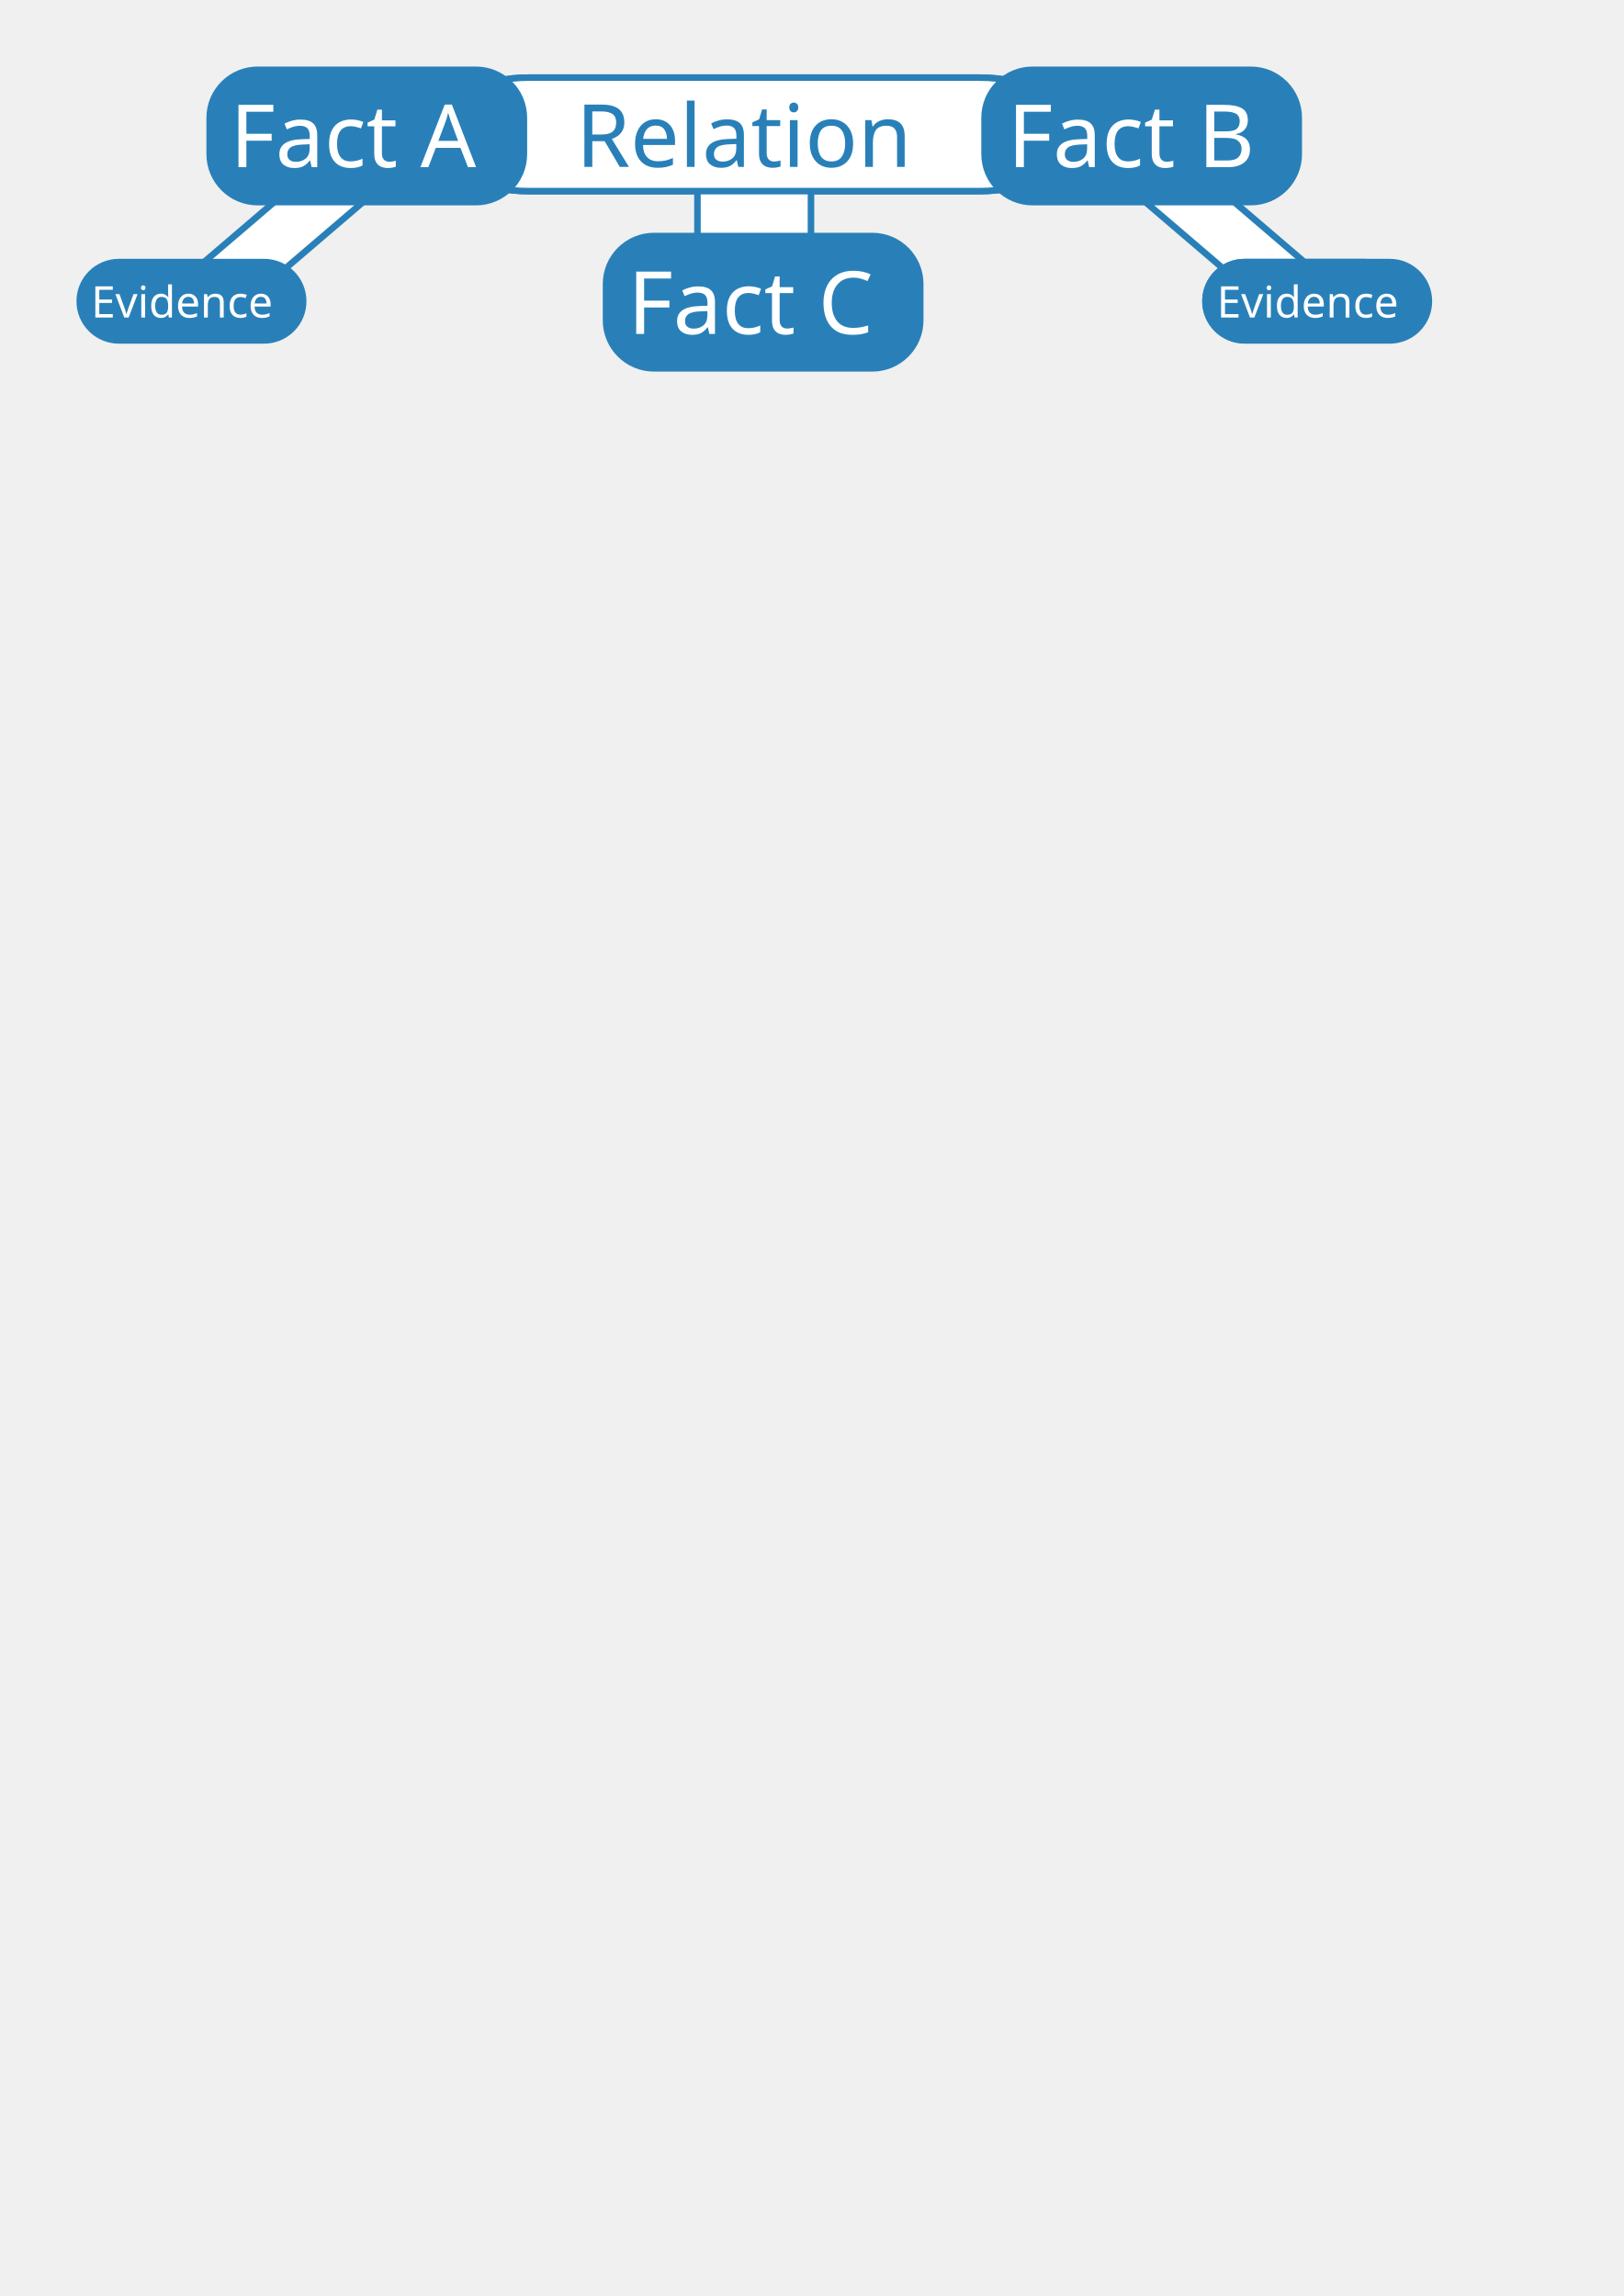
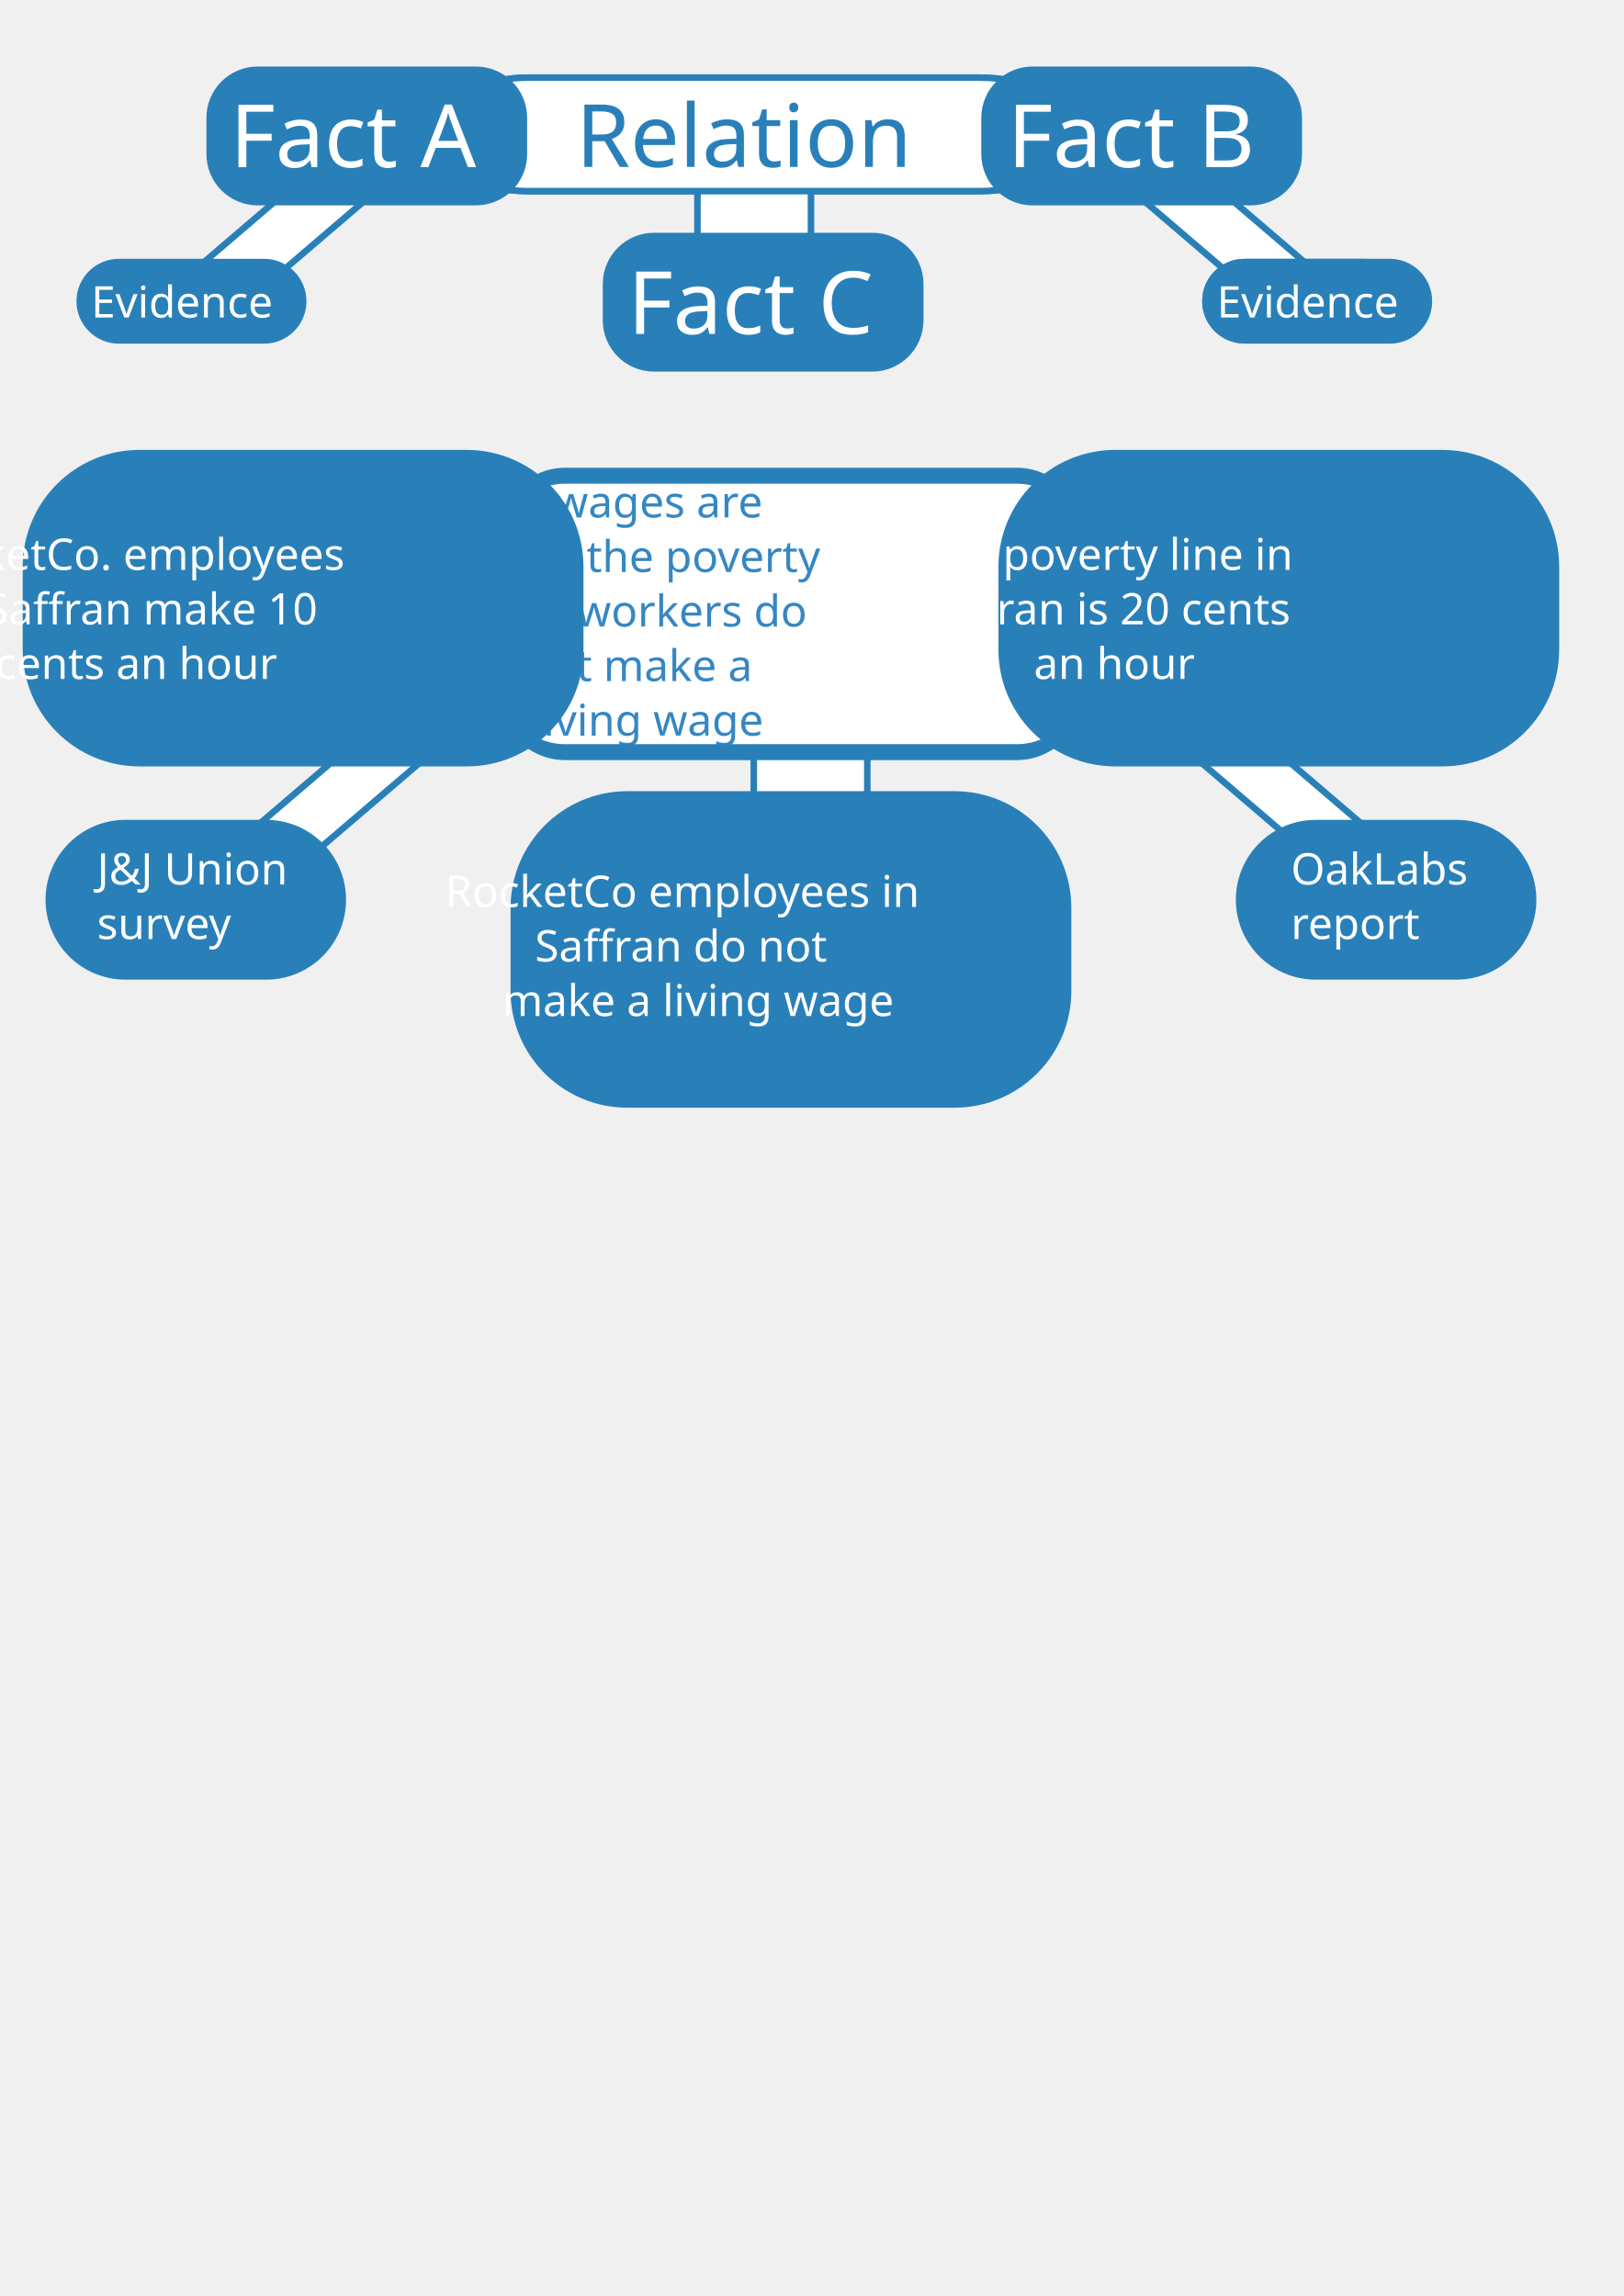
<svg xmlns="http://www.w3.org/2000/svg" width="744.094" height="1052.362" id="svg2" version="1.1">
  <defs id="defs4">
    </defs>
  <g id="layer1">
    <g id="g4265" transform="translate(1.428571,-67.14286)">
      <g transform="translate(4.285714,-92.85714)" id="g4014">
        <g id="g3943" transform="translate(1.071419,0)">
-           <g id="g4348" transform="translate(-2.857143,-27.14286)">
-             <g id="g4138" transform="translate(-20,97.85714)">
-               <g id="g4109">
-                 <path id="path3923" d="m 109.312,209.632 69.011,-59.045 c 3.286,-2.811 7.313,-4.887 11.613,-5.342 10e-6,0 10e-6,0 10e-6,0 3.403,-0.36 7.129,0.522 9.354,3.122 0,0 1e-5,1e-5 1e-5,1e-5 l 1.673,1.956 c 2.225,2.6 2.52,6.418 1.637,9.725 0,0 0,0 0,0 -1.115,4.178 -3.789,7.836 -7.075,10.647 l -69.011,59.045 c -3.286,2.811 -7.313,4.887 -11.613,5.342 0,0 -10e-6,0 -10e-6,0 -3.403,0.36 -7.129,-0.522 -9.354,-3.122 l -1.673,-1.956 c 0,0 -1e-5,-1e-5 -1e-5,-1e-5 -2.225,-2.6 -2.52,-6.418 -1.637,-9.725 1.115,-4.178 3.789,-7.836 7.075,-10.647 z" style="fill:#ffffff;fill-opacity:1;stroke:#2980b9;stroke-width:3;stroke-linecap:round;stroke-linejoin:round;stroke-miterlimit:4;stroke-opacity:1;stroke-dasharray:none" />
-                 <path style="fill:#ffffff;fill-opacity:1;stroke:#2980b9;stroke-width:3;stroke-linecap:round;stroke-linejoin:round;stroke-miterlimit:4;stroke-opacity:1;stroke-dasharray:none" d="m 614.098,209.632 -69.011,-59.045 c -3.286,-2.811 -7.313,-4.887 -11.613,-5.342 -10e-6,-1e-5 -10e-6,-1e-5 -10e-6,-1e-5 -3.403,-0.36 -7.129,0.522 -9.354,3.122 0,1e-5 0,1e-5 0,1e-5 l -1.673,1.956 c -2.225,2.6 -2.52,6.418 -1.637,9.725 0,0 0,0 0,0 1.115,4.178 3.789,7.836 7.075,10.647 l 69.011,59.045 c 3.286,2.811 7.313,4.887 11.613,5.342 10e-6,0 10e-6,0 2e-5,0 3.403,0.36 7.129,-0.522 9.354,-3.122 l 1.673,-1.956 10e-6,-1e-5 c 2.225,-2.6 2.52,-6.418 1.637,-9.725 -1.115,-4.178 -3.789,-7.836 -7.075,-10.647 z" id="path3927" />
-                 <rect ry="17.857" y="209.413" x="568.491" height="35.714" width="90.714" id="rect3866" style="fill:#2980b9;fill-opacity:1;stroke:#2980b9;stroke-width:3;stroke-linecap:round;stroke-linejoin:round;stroke-miterlimit:4;stroke-opacity:1;stroke-dasharray:none" />
-                 <rect style="fill:#2980b9;fill-opacity:1;stroke:#2980b9;stroke-width:3.184;stroke-linecap:round;stroke-linejoin:round;stroke-miterlimit:4;stroke-opacity:1;stroke-dasharray:none" id="rect3864" width="102.214" height="35.714" x="52.705" y="209.505" ry="17.857" />
-                 <text id="text3967" y="234.818" x="57.836" style="font-size:20px;font-style:normal;font-weight:normal;line-height:125%;letter-spacing:0px;word-spacing:0px;fill:#ffffff;fill-opacity:1;stroke:none;font-family:Sans" xml:space="preserve">
-                   <tspan y="234.818" x="57.836" id="tspan3969">Evidence</tspan>
-                 </text>
-                 <rect ry="17.857" y="209.505" x="568.583" height="35.714" width="102.214" id="rect3960" style="fill:#2980b9;fill-opacity:1;stroke:#2980b9;stroke-width:3.184;stroke-linecap:round;stroke-linejoin:round;stroke-miterlimit:4;stroke-opacity:1;stroke-dasharray:none" />
-                 <text id="text3971" y="234.818" x="573.714" style="font-size:20px;font-style:normal;font-weight:normal;line-height:125%;letter-spacing:0px;word-spacing:0px;fill:#ffffff;fill-opacity:1;stroke:none;font-family:Sans" xml:space="preserve">
-                   <tspan y="234.818" x="573.714" id="tspan3973">Evidence</tspan>
-                 </text>
-                 <path id="rect3847" d="m 258.229,124.866 206.952,0 c 9.727,0 19.654,1.9 28.021,6.862 1e-5,0 1e-5,1e-5 1e-5,1e-5 3.259,1.933 6.273,4.373 8.469,7.462 0,1e-5 0,1e-5 10e-6,2e-5 1.898,2.67 3.102,5.881 3.102,9.157 l 0,5.06 c 0,3.276 -1.204,6.487 -3.102,9.157 -2.195,3.089 -5.209,5.529 -8.469,7.462 -8.366,4.962 -18.294,6.862 -28.021,6.862 l -206.952,0 c -9.727,0 -19.654,-1.9 -28.021,-6.862 -1e-5,-1e-5 -2e-5,-1e-5 -3e-5,-2e-5 -3.259,-1.933 -6.273,-4.373 -8.469,-7.462 -1.898,-2.67 -3.102,-5.881 -3.102,-9.157 l 0,-5.06 c 0,-3.276 1.204,-6.487 3.102,-9.157 0,-1e-5 1e-5,-2e-5 1e-5,-3e-5 2.195,-3.089 5.209,-5.529 8.469,-7.462 1e-5,-1e-5 2e-5,-1e-5 3e-5,-2e-5 8.366,-4.962 18.294,-6.862 28.021,-6.862 z" style="fill:#ffffff;fill-opacity:1;stroke:#2980b9;stroke-width:3;stroke-linecap:round;stroke-linejoin:round;stroke-miterlimit:4;stroke-opacity:1;stroke-dasharray:none" />
-                 <path id="path4183" d="m 387.717,176.545 0,64.261 c 0,1.746 -0.745,3.434 -1.84,4.794 -1.339,1.663 -3.131,2.916 -5.023,3.907 0,10e-6 0,10e-6 0,10e-6 -5.068,2.653 -10.899,3.593 -16.619,3.593 -10e-6,0 -10e-6,0 -10e-6,0 l -5.06,0 c 0,0 0,0 -10e-6,0 -5.72,0 -11.552,-0.94 -16.619,-3.593 0,0 0,0 -10e-6,-10e-6 -1.892,-0.991 -3.683,-2.243 -5.023,-3.907 -1.095,-1.36 -1.84,-3.048 -1.84,-4.794 l 0,-64.261 c 0,-1.746 0.745,-3.434 1.84,-4.794 0,-1e-5 1e-5,-1e-5 1e-5,-1e-5 1.339,-1.663 3.131,-2.916 5.023,-3.907 5.068,-2.653 10.899,-3.593 16.619,-3.593 0,0 10e-6,0 10e-6,0 l 5.06,0 c 5.72,0 11.552,0.94 16.619,3.593 0,0 10e-6,1e-5 10e-6,1e-5 1.892,0.991 3.683,2.243 5.023,3.907 1.095,1.36 1.84,3.048 1.84,4.794 z" style="fill:#ffffff;fill-opacity:1;stroke:#2980b9;stroke-width:3;stroke-linecap:round;stroke-linejoin:round;stroke-miterlimit:4;stroke-opacity:1;stroke-dasharray:none" />
-                 <path style="fill:#ffffff;fill-opacity:1;stroke:#2980b9;stroke-width:3;stroke-linecap:round;stroke-linejoin:round;stroke-miterlimit:4;stroke-opacity:1;stroke-dasharray:none" d="m 258.229,124.866 206.952,0 c 9.727,0 19.654,1.9 28.021,6.862 1e-5,0 1e-5,1e-5 1e-5,1e-5 3.259,1.933 6.273,4.373 8.469,7.462 0,1e-5 0,1e-5 10e-6,2e-5 1.898,2.67 3.102,5.881 3.102,9.157 l 0,5.06 c 0,3.276 -1.204,6.487 -3.102,9.157 -2.195,3.089 -5.209,5.529 -8.469,7.462 -8.366,4.962 -18.294,6.862 -28.021,6.862 l -206.952,0 c -9.727,0 -19.654,-1.9 -28.021,-6.862 -1e-5,-1e-5 -2e-5,-1e-5 -3e-5,-2e-5 -3.259,-1.933 -6.273,-4.373 -8.469,-7.462 -1.898,-2.67 -3.102,-5.881 -3.102,-9.157 l 0,-5.06 c 0,-3.276 1.204,-6.487 3.102,-9.157 0,-1e-5 1e-5,-2e-5 1e-5,-3e-5 2.195,-3.089 5.209,-5.529 8.469,-7.462 1e-5,-1e-5 2e-5,-1e-5 3e-5,-2e-5 8.366,-4.962 18.294,-6.862 28.021,-6.862 z" id="path4181" />
-                 <g id="g4064">
-                   <g transform="translate(-55,-2.229514)" id="g4046">
-                     <rect style="fill:#2980b9;fill-opacity:1;stroke:#3c3e50;stroke-width:0;stroke-linecap:round;stroke-linejoin:round;stroke-miterlimit:4;stroke-opacity:1;stroke-dasharray:none" id="rect2985" width="146.977" height="63.64" x="165.665" y="122.012" ry="23.482" />
-                     <text xml:space="preserve" style="font-size:40px;font-style:normal;font-weight:normal;line-height:125%;letter-spacing:0px;word-spacing:0px;fill:#ffffff;fill-opacity:1;stroke:none;font-family:Sans" x="176.488" y="168.128" id="text3778">
-                       <tspan id="tspan3780" x="176.488" y="168.128">Fact A</tspan>
-                     </text>
+           <path style="fill:#ffffff;fill-opacity:1;stroke:#2980b9;stroke-width:3;stroke-linecap:round;stroke-linejoin:round;stroke-miterlimit:4;stroke-opacity:1;stroke-dasharray:none" d="m 86.455,280.347 69.011,-59.045 c 3.286,-2.811 7.313,-4.887 11.613,-5.342 1e-5,0 1e-5,0 2e-5,0 3.403,-0.36 7.129,0.522 9.354,3.122 0,10e-6 0,10e-6 0,10e-6 l 1.673,1.956 c 2.225,2.6 2.52,6.418 1.637,9.725 0,0 0,0 0,0 -1.115,4.178 -3.789,7.836 -7.075,10.647 l -69.011,59.045 c -3.286,2.811 -7.313,4.887 -11.613,5.342 -5e-6,0 -10e-6,0 -1.4e-5,0 -3.403,0.36 -7.129,-0.522 -9.354,-3.122 l -1.673,-1.956 c -3e-6,0 -6e-6,-1e-5 -9e-6,-1e-5 -2.225,-2.6 -2.52,-6.418 -1.637,-9.725 1e-6,0 2e-6,0 4e-6,-10e-6 1.115,-4.178 3.789,-7.836 7.075,-10.647 z" id="path3923" />
+           <path id="path3927" d="m 591.241,280.347 -69.011,-59.045 c -3.286,-2.811 -7.313,-4.887 -11.613,-5.342 -10e-6,-10e-6 -10e-6,-10e-6 -2e-5,-10e-6 -3.403,-0.36 -7.129,0.522 -9.354,3.122 0,10e-6 0,10e-6 0,10e-6 l -1.673,1.956 c -2.225,2.6 -2.52,6.418 -1.637,9.725 0,0 0,1e-5 0,1e-5 1.115,4.178 3.789,7.836 7.075,10.647 l 69.011,59.045 c 3.286,2.811 7.313,4.887 11.613,5.342 0,0 10e-6,0 10e-6,0 3.403,0.36 7.129,-0.522 9.354,-3.122 l 1.673,-1.956 c 0,0 10e-6,-1e-5 10e-6,-1e-5 2.225,-2.6 2.52,-6.418 1.637,-9.725 0,0 -1e-5,0 -1e-5,-10e-6 -1.115,-4.178 -3.789,-7.836 -7.075,-10.647 z" style="fill:#ffffff;fill-opacity:1;stroke:#2980b9;stroke-width:3;stroke-linecap:round;stroke-linejoin:round;stroke-miterlimit:4;stroke-opacity:1;stroke-dasharray:none" />
+           <rect style="fill:#2980b9;fill-opacity:1;stroke:#2980b9;stroke-width:3;stroke-linecap:round;stroke-linejoin:round;stroke-miterlimit:4;stroke-opacity:1;stroke-dasharray:none" id="rect3866" width="90.714" height="35.714" x="545.634" y="280.127" ry="17.857" />
+           <rect ry="17.857" y="280.219" x="29.848" height="35.714" width="102.214" id="rect3864" style="fill:#2980b9;fill-opacity:1;stroke:#2980b9;stroke-width:3.184;stroke-linecap:round;stroke-linejoin:round;stroke-miterlimit:4;stroke-opacity:1;stroke-dasharray:none" />
+           <text xml:space="preserve" style="font-size:20px;font-style:normal;font-weight:normal;line-height:125%;letter-spacing:0px;word-spacing:0px;fill:#ffffff;fill-opacity:1;stroke:none;font-family:Sans" x="34.979" y="305.533" id="text3967">
+             <tspan id="tspan3969" x="34.979" y="305.533">Evidence</tspan>
+           </text>
+           <rect style="fill:#2980b9;fill-opacity:1;stroke:#2980b9;stroke-width:3.184;stroke-linecap:round;stroke-linejoin:round;stroke-miterlimit:4;stroke-opacity:1;stroke-dasharray:none" id="rect3960" width="102.214" height="35.714" x="545.726" y="280.219" ry="17.857" />
+           <text xml:space="preserve" style="font-size:20px;font-style:normal;font-weight:normal;line-height:125%;letter-spacing:0px;word-spacing:0px;fill:#ffffff;fill-opacity:1;stroke:none;font-family:Sans" x="550.857" y="305.533" id="text3971">
+             <tspan id="tspan3973" x="550.857" y="305.533">Evidence</tspan>
+           </text>
+           <path style="fill:#ffffff;fill-opacity:1;stroke:#2980b9;stroke-width:3;stroke-linecap:round;stroke-linejoin:round;stroke-miterlimit:4;stroke-opacity:1;stroke-dasharray:none" d="m 235.372,195.581 206.952,0 c 9.727,0 19.654,1.9 28.021,6.862 10e-6,0 10e-6,1e-5 10e-6,1e-5 3.259,1.933 6.273,4.373 8.469,7.462 0,10e-6 0,10e-6 1e-5,2e-5 1.898,2.67 3.102,5.881 3.102,9.157 l 0,5.06 c 0,3.276 -1.204,6.487 -3.102,9.157 -2.195,3.089 -5.209,5.529 -8.469,7.462 -10e-6,1e-5 -2e-5,1e-5 -3e-5,2e-5 -8.366,4.962 -18.294,6.862 -28.021,6.862 l -206.952,0 c -9.727,0 -19.654,-1.9 -28.021,-6.862 -1e-5,-1e-5 -2e-5,-1e-5 -3e-5,-2e-5 -3.259,-1.933 -6.273,-4.373 -8.469,-7.462 -1.898,-2.67 -3.102,-5.881 -3.102,-9.157 l 0,-5.06 c 0,-1e-5 0,-2e-5 0,-3e-5 1e-5,-3.276 1.204,-6.487 3.102,-9.157 2.195,-3.089 5.209,-5.529 8.469,-7.462 8.366,-4.962 18.294,-6.862 28.021,-6.862 z" id="rect3847" />
+           <path style="fill:#ffffff;fill-opacity:1;stroke:#2980b9;stroke-width:3;stroke-linecap:round;stroke-linejoin:round;stroke-miterlimit:4;stroke-opacity:1;stroke-dasharray:none" d="m 364.859,247.259 0,64.261 c 0,1.746 -0.745,3.434 -1.84,4.794 -1.339,1.663 -3.131,2.916 -5.023,3.907 0,10e-6 0,10e-6 0,10e-6 -5.068,2.653 -10.899,3.593 -16.619,3.593 -10e-6,0 -10e-6,0 -10e-6,0 l -5.06,0 c 0,0 0,0 -10e-6,0 -5.72,0 -11.552,-0.94 -16.619,-3.593 0,0 0,0 -1e-5,-10e-6 -1.892,-0.991 -3.683,-2.243 -5.023,-3.907 -1.095,-1.36 -1.84,-3.048 -1.84,-4.794 l 0,-64.261 c 0,-1.746 0.745,-3.434 1.84,-4.794 0,-1e-5 10e-6,-1e-5 10e-6,-1e-5 1.339,-1.663 3.131,-2.916 5.023,-3.907 0,0 1e-5,-1e-5 1e-5,-1e-5 5.068,-2.653 10.899,-3.593 16.619,-3.593 0,0 10e-6,0 10e-6,0 l 5.06,0 c 5.72,0 11.552,0.94 16.619,3.593 0,0 1e-5,1e-5 1e-5,1e-5 1.892,0.991 3.683,2.243 5.023,3.907 1.095,1.36 1.84,3.048 1.84,4.794 z" id="path4183" />
+           <path id="path4181" d="m 235.372,195.581 206.952,0 c 9.727,0 19.654,1.9 28.021,6.862 10e-6,0 10e-6,1e-5 10e-6,1e-5 3.259,1.933 6.273,4.373 8.469,7.462 0,10e-6 0,10e-6 1e-5,2e-5 1.898,2.67 3.102,5.881 3.102,9.157 l 0,5.06 c 0,3.276 -1.204,6.487 -3.102,9.157 -2.195,3.089 -5.209,5.529 -8.469,7.462 -10e-6,1e-5 -2e-5,1e-5 -3e-5,2e-5 -8.366,4.962 -18.294,6.862 -28.021,6.862 l -206.952,0 c -9.727,0 -19.654,-1.9 -28.021,-6.862 -1e-5,-1e-5 -2e-5,-1e-5 -3e-5,-2e-5 -3.259,-1.933 -6.273,-4.373 -8.469,-7.462 -1.898,-2.67 -3.102,-5.881 -3.102,-9.157 l 0,-5.06 c 0,-1e-5 0,-2e-5 0,-3e-5 1e-5,-3.276 1.204,-6.487 3.102,-9.157 2.195,-3.089 5.209,-5.529 8.469,-7.462 8.366,-4.962 18.294,-6.862 28.021,-6.862 z" style="fill:#ffffff;fill-opacity:1;stroke:#2980b9;stroke-width:3;stroke-linecap:round;stroke-linejoin:round;stroke-miterlimit:4;stroke-opacity:1;stroke-dasharray:none" />
+           <rect ry="23.482" y="190.496" x="87.808" height="63.64" width="146.977" id="rect2985" style="fill:#2980b9;fill-opacity:1;stroke:#3c3e50;stroke-width:0;stroke-linecap:round;stroke-linejoin:round;stroke-miterlimit:4;stroke-opacity:1;stroke-dasharray:none" />
+           <text id="text3778" y="236.613" x="98.63" style="font-size:40px;font-style:normal;font-weight:normal;line-height:125%;letter-spacing:0px;word-spacing:0px;fill:#ffffff;fill-opacity:1;stroke:none;font-family:Sans" xml:space="preserve">
+             <tspan y="236.613" x="98.63" id="tspan3780">Fact A</tspan>
+           </text>
+           <rect ry="23.482" y="190.496" x="442.911" height="63.64" width="146.977" id="rect3858" style="fill:#2980b9;fill-opacity:1;stroke:#3c3e50;stroke-width:0;stroke-linecap:round;stroke-linejoin:round;stroke-miterlimit:4;stroke-opacity:1;stroke-dasharray:none" />
+           <text xml:space="preserve" style="font-size:40px;font-style:normal;font-weight:normal;line-height:125%;letter-spacing:0px;word-spacing:0px;fill:#ffffff;fill-opacity:1;stroke:none;font-family:Sans" x="454.944" y="236.613" id="text3860">
+             <tspan id="tspan3862" x="454.944" y="236.613">Fact B</tspan>
+           </text>
+           <text id="text3852" y="236.504" x="257.159" style="font-size:40px;font-style:normal;font-weight:normal;line-height:125%;letter-spacing:0px;word-spacing:0px;fill:#2980b9;fill-opacity:1;stroke:none;font-family:Sans" xml:space="preserve">
+             <tspan y="236.504" x="257.159" id="tspan3854">Relation</tspan>
+           </text>
+           <rect style="fill:#2980b9;fill-opacity:1;stroke:#3c3e50;stroke-width:0;stroke-linecap:round;stroke-linejoin:round;stroke-miterlimit:4;stroke-opacity:1;stroke-dasharray:none" id="rect4044" width="146.977" height="63.64" x="269.446" y="266.684" ry="23.482" />
+           <text id="text4170" y="313.064" x="280.903" style="font-size:40px;font-style:normal;font-weight:normal;line-height:125%;letter-spacing:0px;word-spacing:0px;fill:#ffffff;fill-opacity:1;stroke:none;font-family:Sans" xml:space="preserve">
+             <tspan y="313.064" x="280.903" id="tspan4172">Fact C</tspan>
+           </text>
+           <g id="g5023" transform="translate(10.10153,-1.1150416e-6)">
+             <g id="g4790">
+               <g id="g4976">
+                 <g id="g4776">
+                   <g id="g4772">
+                     <path style="fill:#ffffff;fill-opacity:1;stroke:#2980b9;stroke-width:3;stroke-linecap:round;stroke-linejoin:round;stroke-miterlimit:4;stroke-opacity:1;stroke-dasharray:none" d="m 102.169,537.49 69.011,-59.045 c 3.286,-2.811 7.313,-4.887 11.613,-5.342 1e-5,0 1e-5,0 1e-5,0 3.403,-0.36 7.129,0.522 9.354,3.122 0,0 1e-5,1e-5 1e-5,1e-5 l 1.673,1.956 c 2.225,2.6 2.52,6.418 1.637,9.725 0,0 0,0 0,0 -1.115,4.178 -3.789,7.836 -7.075,10.647 l -69.011,59.045 c -3.286,2.811 -7.313,4.887 -11.613,5.342 0,0 -10e-6,0 -10e-6,0 -3.403,0.36 -7.129,-0.522 -9.354,-3.122 l -1.673,-1.956 c -3e-6,0 -6e-6,-10e-6 -9e-6,-10e-6 -2.225,-2.6 -2.52,-6.418 -1.637,-9.725 1.115,-4.178 3.789,-7.836 7.075,-10.647 z" id="path4563" />
+                     <path id="path4565" d="m 606.955,537.49 -69.011,-59.045 c -3.286,-2.811 -7.313,-4.887 -11.613,-5.342 -10e-6,-10e-6 -10e-6,-10e-6 -2e-5,-10e-6 -3.403,-0.36 -7.129,0.522 -9.354,3.122 0,1e-5 0,1e-5 0,1e-5 l -1.673,1.956 c -2.225,2.6 -2.52,6.418 -1.637,9.725 0,0 0,0 0,0 1.115,4.178 3.789,7.836 7.075,10.647 l 69.011,59.045 c 3.286,2.811 7.313,4.887 11.613,5.342 1e-5,0 1e-5,0 2e-5,0 3.403,0.36 7.129,-0.522 9.354,-3.122 l 10e-6,-10e-6 1.673,-1.956 c 2.225,-2.6 2.52,-6.418 1.637,-9.725 -1.115,-4.178 -3.789,-7.836 -7.075,-10.647 z" style="fill:#ffffff;fill-opacity:1;stroke:#2980b9;stroke-width:3;stroke-linecap:round;stroke-linejoin:round;stroke-miterlimit:4;stroke-opacity:1;stroke-dasharray:none" />
                  </g>
-                   <g id="g4059">
-                     <rect style="fill:#2980b9;fill-opacity:1;stroke:#3c3e50;stroke-width:0;stroke-linecap:round;stroke-linejoin:round;stroke-miterlimit:4;stroke-opacity:1;stroke-dasharray:none" id="rect3858" width="146.977" height="63.64" x="465.768" y="119.782" ry="23.482" />
-                     <text id="text3860" y="165.899" x="477.802" style="font-size:40px;font-style:normal;font-weight:normal;line-height:125%;letter-spacing:0px;word-spacing:0px;fill:#ffffff;fill-opacity:1;stroke:none;font-family:Sans" xml:space="preserve">
-                       <tspan y="165.899" x="477.802" id="tspan3862">Fact B</tspan>
-                     </text>
+                   <g id="g4762">
+                     <g id="g4927">
+                       <g id="g4964" transform="translate(-1.0490417e-5,0)">
+                         <g id="g4958">
+                           <rect style="fill:#2980b9;fill-opacity:1;stroke:#2980b9;stroke-width:5.015;stroke-linecap:round;stroke-linejoin:round;stroke-miterlimit:4;stroke-opacity:1;stroke-dasharray:none" id="rect4569" width="132.708" height="68.229" x="6.487" y="538.278" ry="34.114" />
+                           <text id="text4571" y="565.409" x="27.577" style="font-size:20px;font-style:normal;font-weight:normal;line-height:125%;letter-spacing:0px;word-spacing:0px;fill:#ffffff;fill-opacity:1;stroke:none;font-family:Sans" xml:space="preserve">
+                             <tspan y="565.409" x="27.577" id="tspan4573">J&amp;J Union </tspan>
+                             <tspan id="tspan4921" y="590.409" x="27.577">survey</tspan>
+                           </text>
+                         </g>
+                         <g id="g4944">
+                           <rect style="fill:#2980b9;fill-opacity:1;stroke:#2980b9;stroke-width:5.015;stroke-linecap:round;stroke-linejoin:round;stroke-miterlimit:4;stroke-opacity:1;stroke-dasharray:none" id="rect4912" width="132.708" height="68.229" x="551.969" y="538.278" ry="34.114" />
+                           <text xml:space="preserve" style="font-size:20px;font-style:normal;font-weight:normal;line-height:125%;letter-spacing:0px;word-spacing:0px;fill:#ffffff;fill-opacity:1;stroke:none;font-family:Sans" x="574.696" y="565.409" id="text4933">
+                             <tspan x="574.696" y="565.409" id="tspan4937">OakLabs </tspan>
+                             <tspan x="574.696" y="590.409" id="tspan4941">report</tspan>
+                           </text>
+                         </g>
+                       </g>
+                     </g>
+                   </g>
+                 </g>
+                 <g id="g4731">
+                   <path id="path4583" d="m 380.574,504.402 0,64.261 c 0,1.746 -0.745,3.434 -1.84,4.794 -1.339,1.663 -3.131,2.916 -5.023,3.907 0,0 -10e-6,1e-5 -10e-6,1e-5 -5.068,2.653 -10.899,3.593 -16.619,3.593 -10e-6,0 -10e-6,0 -10e-6,0 l -5.06,0 c 0,0 -10e-6,0 -10e-6,0 -5.72,0 -11.552,-0.94 -16.619,-3.593 0,0 0,0 -10e-6,-1e-5 -1.892,-0.991 -3.683,-2.243 -5.023,-3.907 -1.095,-1.36 -1.84,-3.048 -1.84,-4.794 l 0,-64.261 c 0,-1.746 0.745,-3.434 1.84,-4.794 0,-1e-5 10e-6,-1e-5 10e-6,-1e-5 1.339,-1.663 3.131,-2.916 5.023,-3.907 0,0 10e-6,-1e-5 10e-6,-1e-5 5.068,-2.653 10.899,-3.593 16.619,-3.593 0,0 10e-6,0 10e-6,0 l 5.06,0 c 5.72,0 11.552,0.94 16.619,3.593 0,0 10e-6,1e-5 10e-6,1e-5 1.892,0.991 3.683,2.243 5.023,3.907 1.095,1.36 1.84,3.048 1.84,4.794 z" style="fill:#ffffff;fill-opacity:1;stroke:#2980b9;stroke-width:3;stroke-linecap:round;stroke-linejoin:round;stroke-miterlimit:4;stroke-opacity:1;stroke-dasharray:none" />
+                   <g id="g4712">
+                     <g id="g4707" transform="matrix(1,0,0,2.435498,0,-724.5621)">
+                       <path style="fill:#ffffff;fill-opacity:1;stroke:#2980b9;stroke-width:3;stroke-linecap:round;stroke-linejoin:round;stroke-miterlimit:4;stroke-opacity:1;stroke-dasharray:none" d="m 242.106,452.723 206.952,0 c 9.727,0 19.654,1.9 28.021,6.862 10e-6,0 10e-6,10e-6 10e-6,10e-6 3.259,1.933 6.273,4.373 8.469,7.462 0,10e-6 0,10e-6 1e-5,2e-5 1.898,2.67 3.102,5.881 3.102,9.157 l 0,5.06 c 0,3.276 -1.204,6.487 -3.102,9.157 -2.195,3.089 -5.209,5.529 -8.469,7.462 -8.366,4.962 -18.294,6.862 -28.021,6.862 l -206.952,0 c -9.727,0 -19.654,-1.9 -28.021,-6.862 -1e-5,-10e-6 -2e-5,-10e-6 -3e-5,-2e-5 -3.259,-1.933 -6.273,-4.373 -8.469,-7.462 -1.898,-2.67 -3.102,-5.881 -3.102,-9.157 l 0,-5.06 c 0,-10e-6 0,-2e-5 0,-3e-5 1e-5,-3.276 1.204,-6.487 3.102,-9.157 2.195,-3.089 5.209,-5.529 8.469,-7.462 8.366,-4.962 18.294,-6.862 28.021,-6.862 z" id="path4585" />
+                       <text xml:space="preserve" style="font-size:12.816px;font-style:normal;font-weight:normal;text-align:center;line-height:125%;letter-spacing:0px;word-spacing:0px;text-anchor:middle;fill:#2980b9;fill-opacity:1;stroke:none;font-family:Sans" x="272.873" y="493.647" id="text4599">
+                         <tspan id="tspan4601" x="272.873" y="493.647" />
+                       </text>
+                     </g>
+                     <g id="g4855">
+                       <g id="g4888">
+                         <text xml:space="preserve" style="font-size:20px;font-style:normal;font-weight:normal;text-align:center;line-height:125%;letter-spacing:0px;word-spacing:0px;text-anchor:middle;fill:#2980bf;fill-opacity:0.941;stroke:none;font-family:Sans" x="344.972" y="397.169" id="text4825">
+                           <tspan id="tspan4827" x="348.155" y="397.169">If wages are </tspan>
+                           <tspan x="344.972" y="422.169" id="tspan4829">below the poverty</tspan>
+                           <tspan id="tspan4876" x="348.155" y="447.169"> line, workers do </tspan>
+                           <tspan x="348.155" y="472.169" id="tspan4843">not make a </tspan>
+                           <tspan x="344.972" y="497.169" id="tspan4847">living wage</tspan>
+                         </text>
+                         <g id="g4693">
+                           <g id="g4643">
+                             <rect ry="53.527" y="366.211" x="-6.478" height="145.068" width="256.977" id="rect4587" style="fill:#2980b9;fill-opacity:1;stroke:#3c3e50;stroke-width:0;stroke-linecap:round;stroke-linejoin:round;stroke-miterlimit:4;stroke-opacity:1;stroke-dasharray:none" />
+                             <text id="text4589" y="421.201" x="121.029" style="font-size:20px;font-style:normal;font-weight:normal;text-align:center;line-height:125%;letter-spacing:0px;word-spacing:0px;text-anchor:middle;fill:#ffffff;fill-opacity:1;stroke:none;font-family:Sans" xml:space="preserve">
+                               <tspan y="421.201" x="124.213" id="tspan4591">RocketCo. employees </tspan>
+                               <tspan id="tspan4619" y="446.201" x="124.213">in Saffran make 10 </tspan>
+                               <tspan id="tspan4635" y="471.201" x="121.029">cents an hour</tspan>
+                             </text>
+                           </g>
+                           <g id="g4654">
+                             <rect style="fill:#2980b9;fill-opacity:1;stroke:#3c3e50;stroke-width:0;stroke-linecap:round;stroke-linejoin:round;stroke-miterlimit:4;stroke-opacity:1;stroke-dasharray:none" id="rect4621" width="256.977" height="145.068" x="440.665" y="366.211" ry="53.527" />
+                             <text id="text4637" y="421.201" x="569.183" style="font-size:20px;font-style:normal;font-weight:normal;text-align:center;line-height:125%;letter-spacing:0px;word-spacing:0px;text-anchor:middle;fill:#ffffff;fill-opacity:1;stroke:none;font-family:Sans" xml:space="preserve">
+                               <tspan y="421.201" x="572.367" id="tspan4639">The poverty line in </tspan>
+                               <tspan id="tspan4650" y="446.201" x="572.367">Saffran is 20 cents </tspan>
+                               <tspan id="tspan4652" y="471.201" x="569.183">an hour</tspan>
+                             </text>
+                           </g>
+                         </g>
+                       </g>
+                     </g>
                  </g>
                </g>
              </g>
-               <text id="text3852" y="165.79" x="280.016" style="font-size:40px;font-style:normal;font-weight:normal;line-height:125%;letter-spacing:0px;word-spacing:0px;fill:#2980b9;fill-opacity:1;stroke:none;font-family:Sans" xml:space="preserve">
-                 <tspan y="165.79" x="280.016" id="tspan3854">Relation</tspan>
-               </text>
            </g>
-             <g id="g4174" transform="translate(-3.816526,-21.66988)">
-               <rect style="fill:#2980b9;fill-opacity:1;stroke:#3c3e50;stroke-width:0;stroke-linecap:round;stroke-linejoin:round;stroke-miterlimit:4;stroke-opacity:1;stroke-dasharray:none" id="rect4044" width="146.977" height="63.64" x="276.12" y="315.496" ry="23.482" />
-               <text id="text4170" y="361.877" x="287.577" style="font-size:40px;font-style:normal;font-weight:normal;line-height:125%;letter-spacing:0px;word-spacing:0px;fill:#ffffff;fill-opacity:1;stroke:none;font-family:Sans" xml:space="preserve">
-                 <tspan y="361.877" x="287.577" id="tspan4172">Fact C</tspan>
-               </text>
+             <g transform="translate(145.7143,105.7143)" id="g4661">
+               <g transform="translate(77.85714,50.71429)" id="g4686">
+                 <rect style="fill:#2980b9;fill-opacity:1;stroke:#3c3e50;stroke-width:0;stroke-linecap:round;stroke-linejoin:round;stroke-miterlimit:4;stroke-opacity:1;stroke-dasharray:none" id="rect4663" width="256.977" height="145.068" x="-6.478" y="366.211" ry="53.527" />
+                 <text xml:space="preserve" style="font-size:20px;font-style:normal;font-weight:normal;text-align:center;line-height:125%;letter-spacing:0px;word-spacing:0px;text-anchor:middle;fill:#ffffff;fill-opacity:1;stroke:none;font-family:Sans" x="121.029" y="419.262" id="text4665">
+                   <tspan x="124.213" y="419.262" id="tspan4671">RocketCo employees in </tspan>
+                   <tspan x="121.029" y="444.262" id="tspan4678">Saffran do not</tspan>
+                   <tspan x="121.029" y="469.262" id="tspan4682"> make a living wage</tspan>
+                 </text>
+               </g>
            </g>
          </g>
        </g>
      </g>
    </g>
  </g>
</svg>
